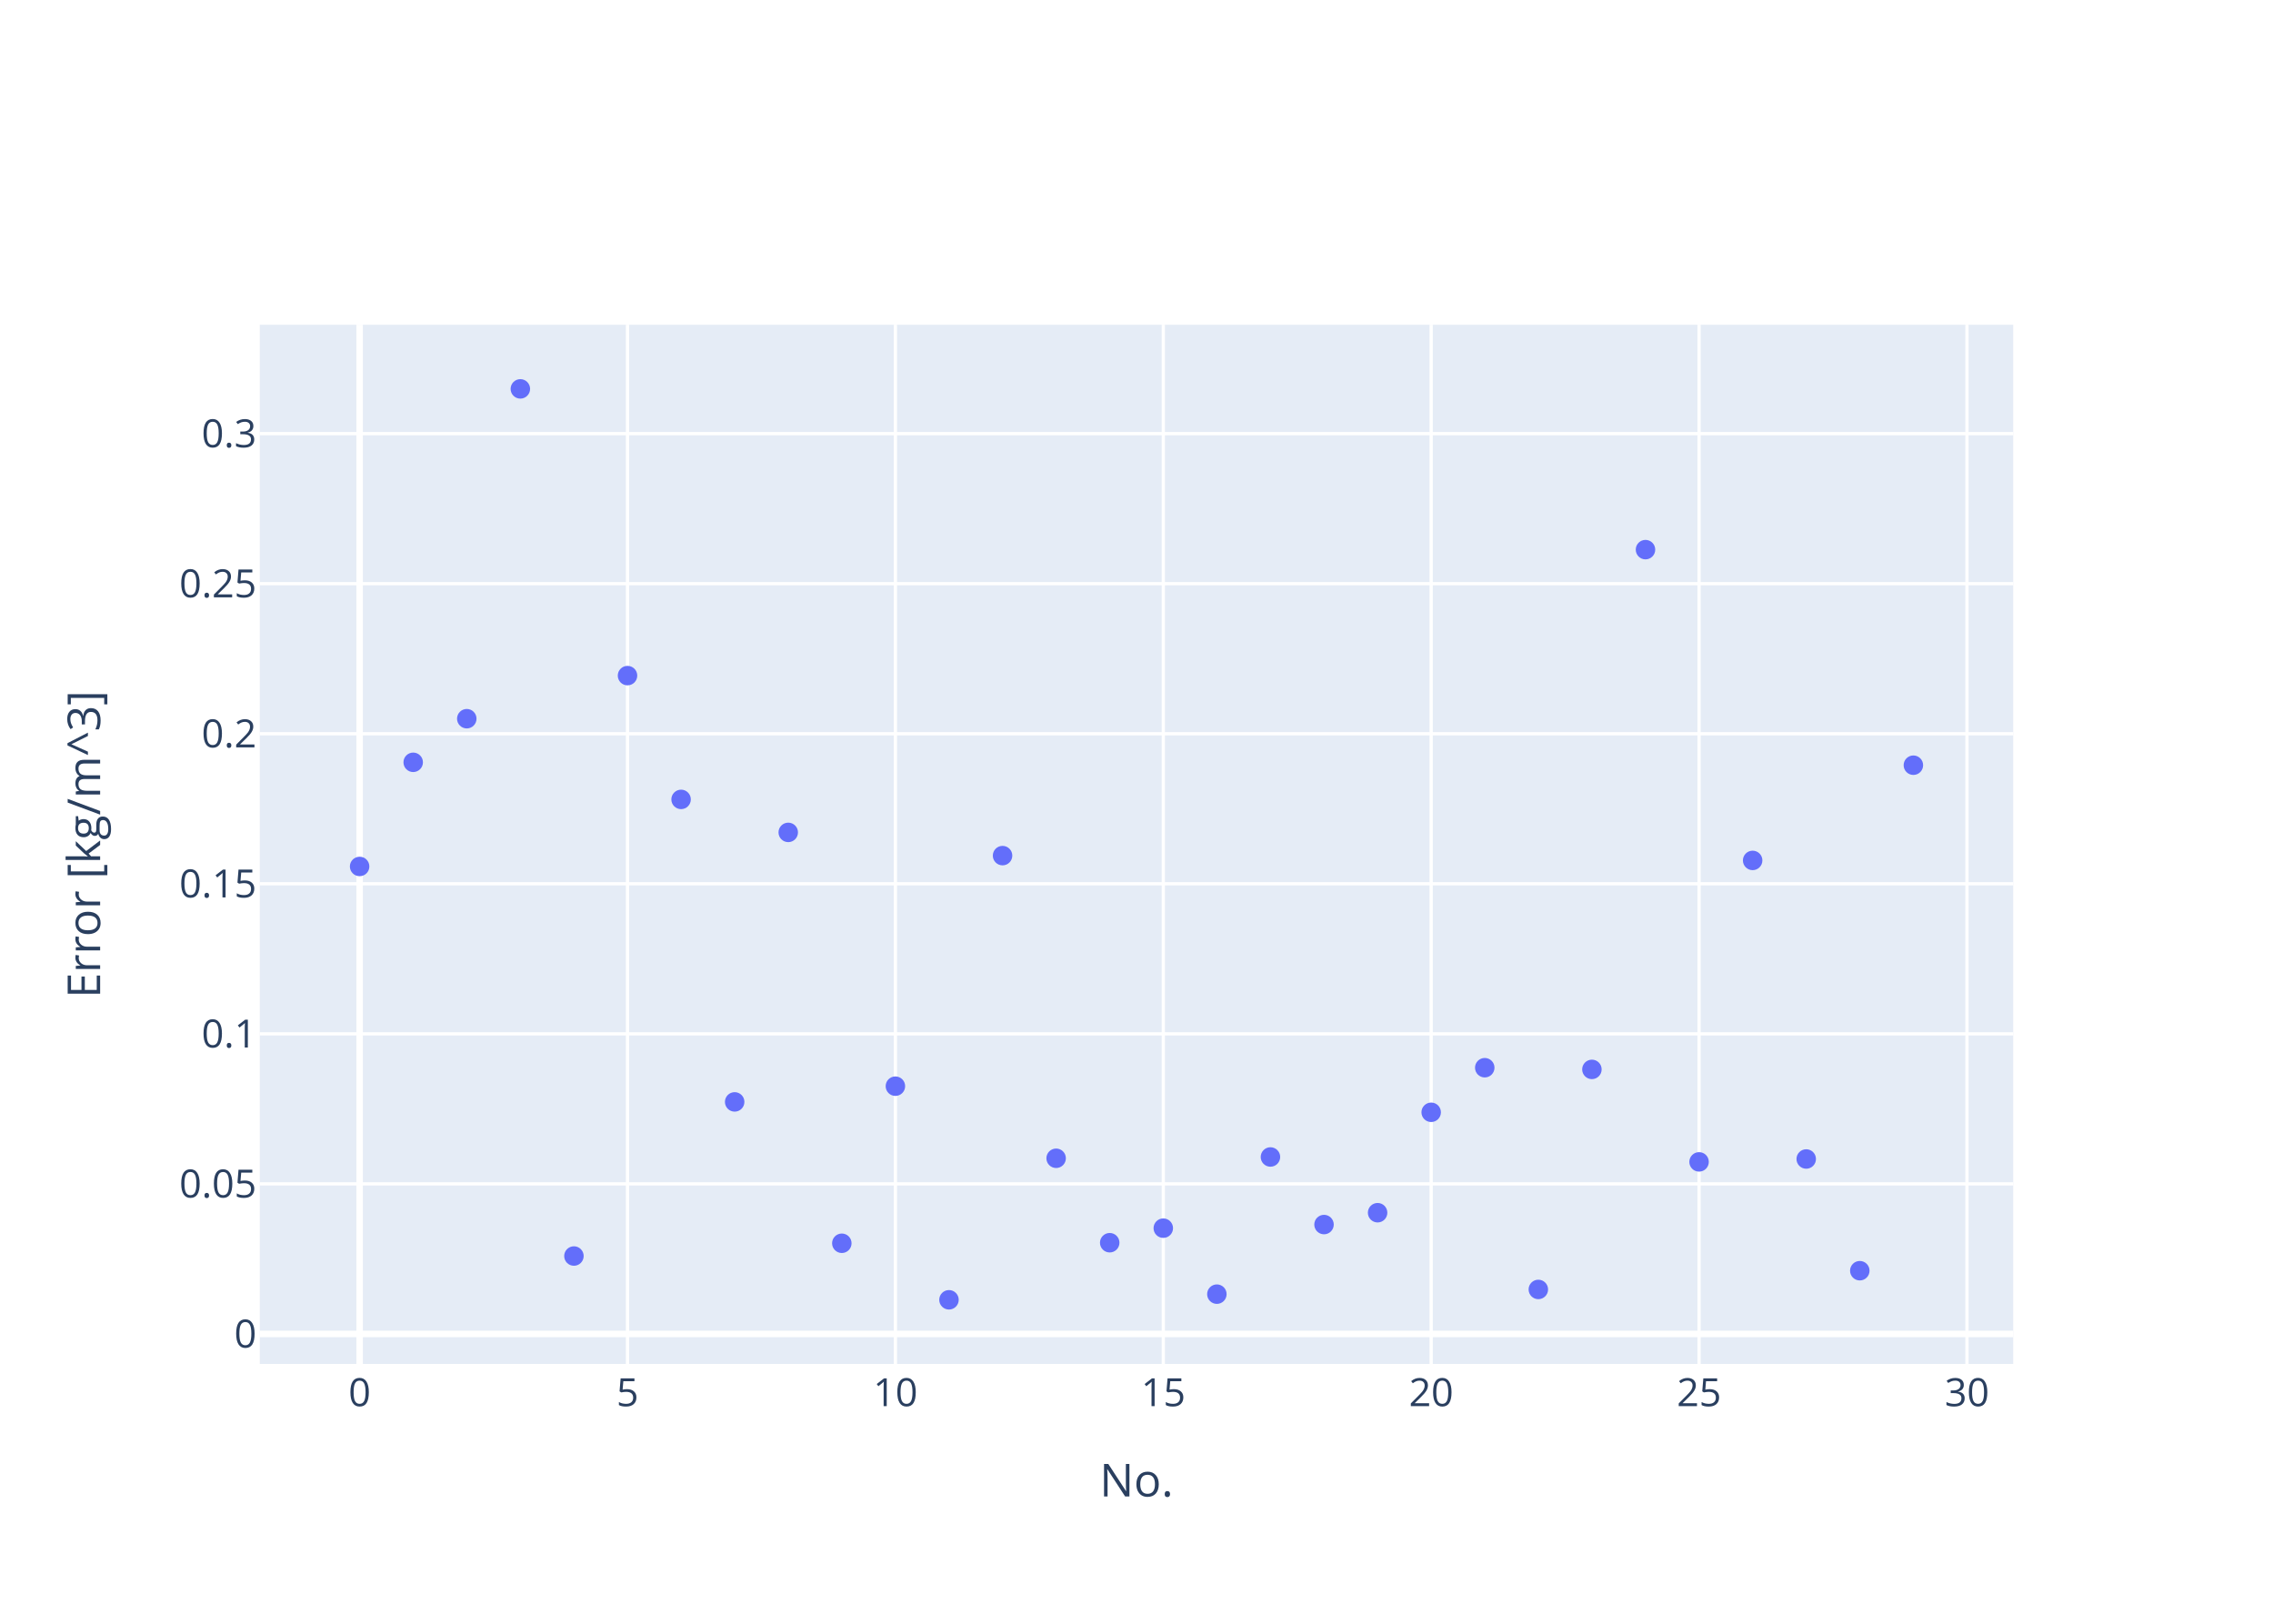
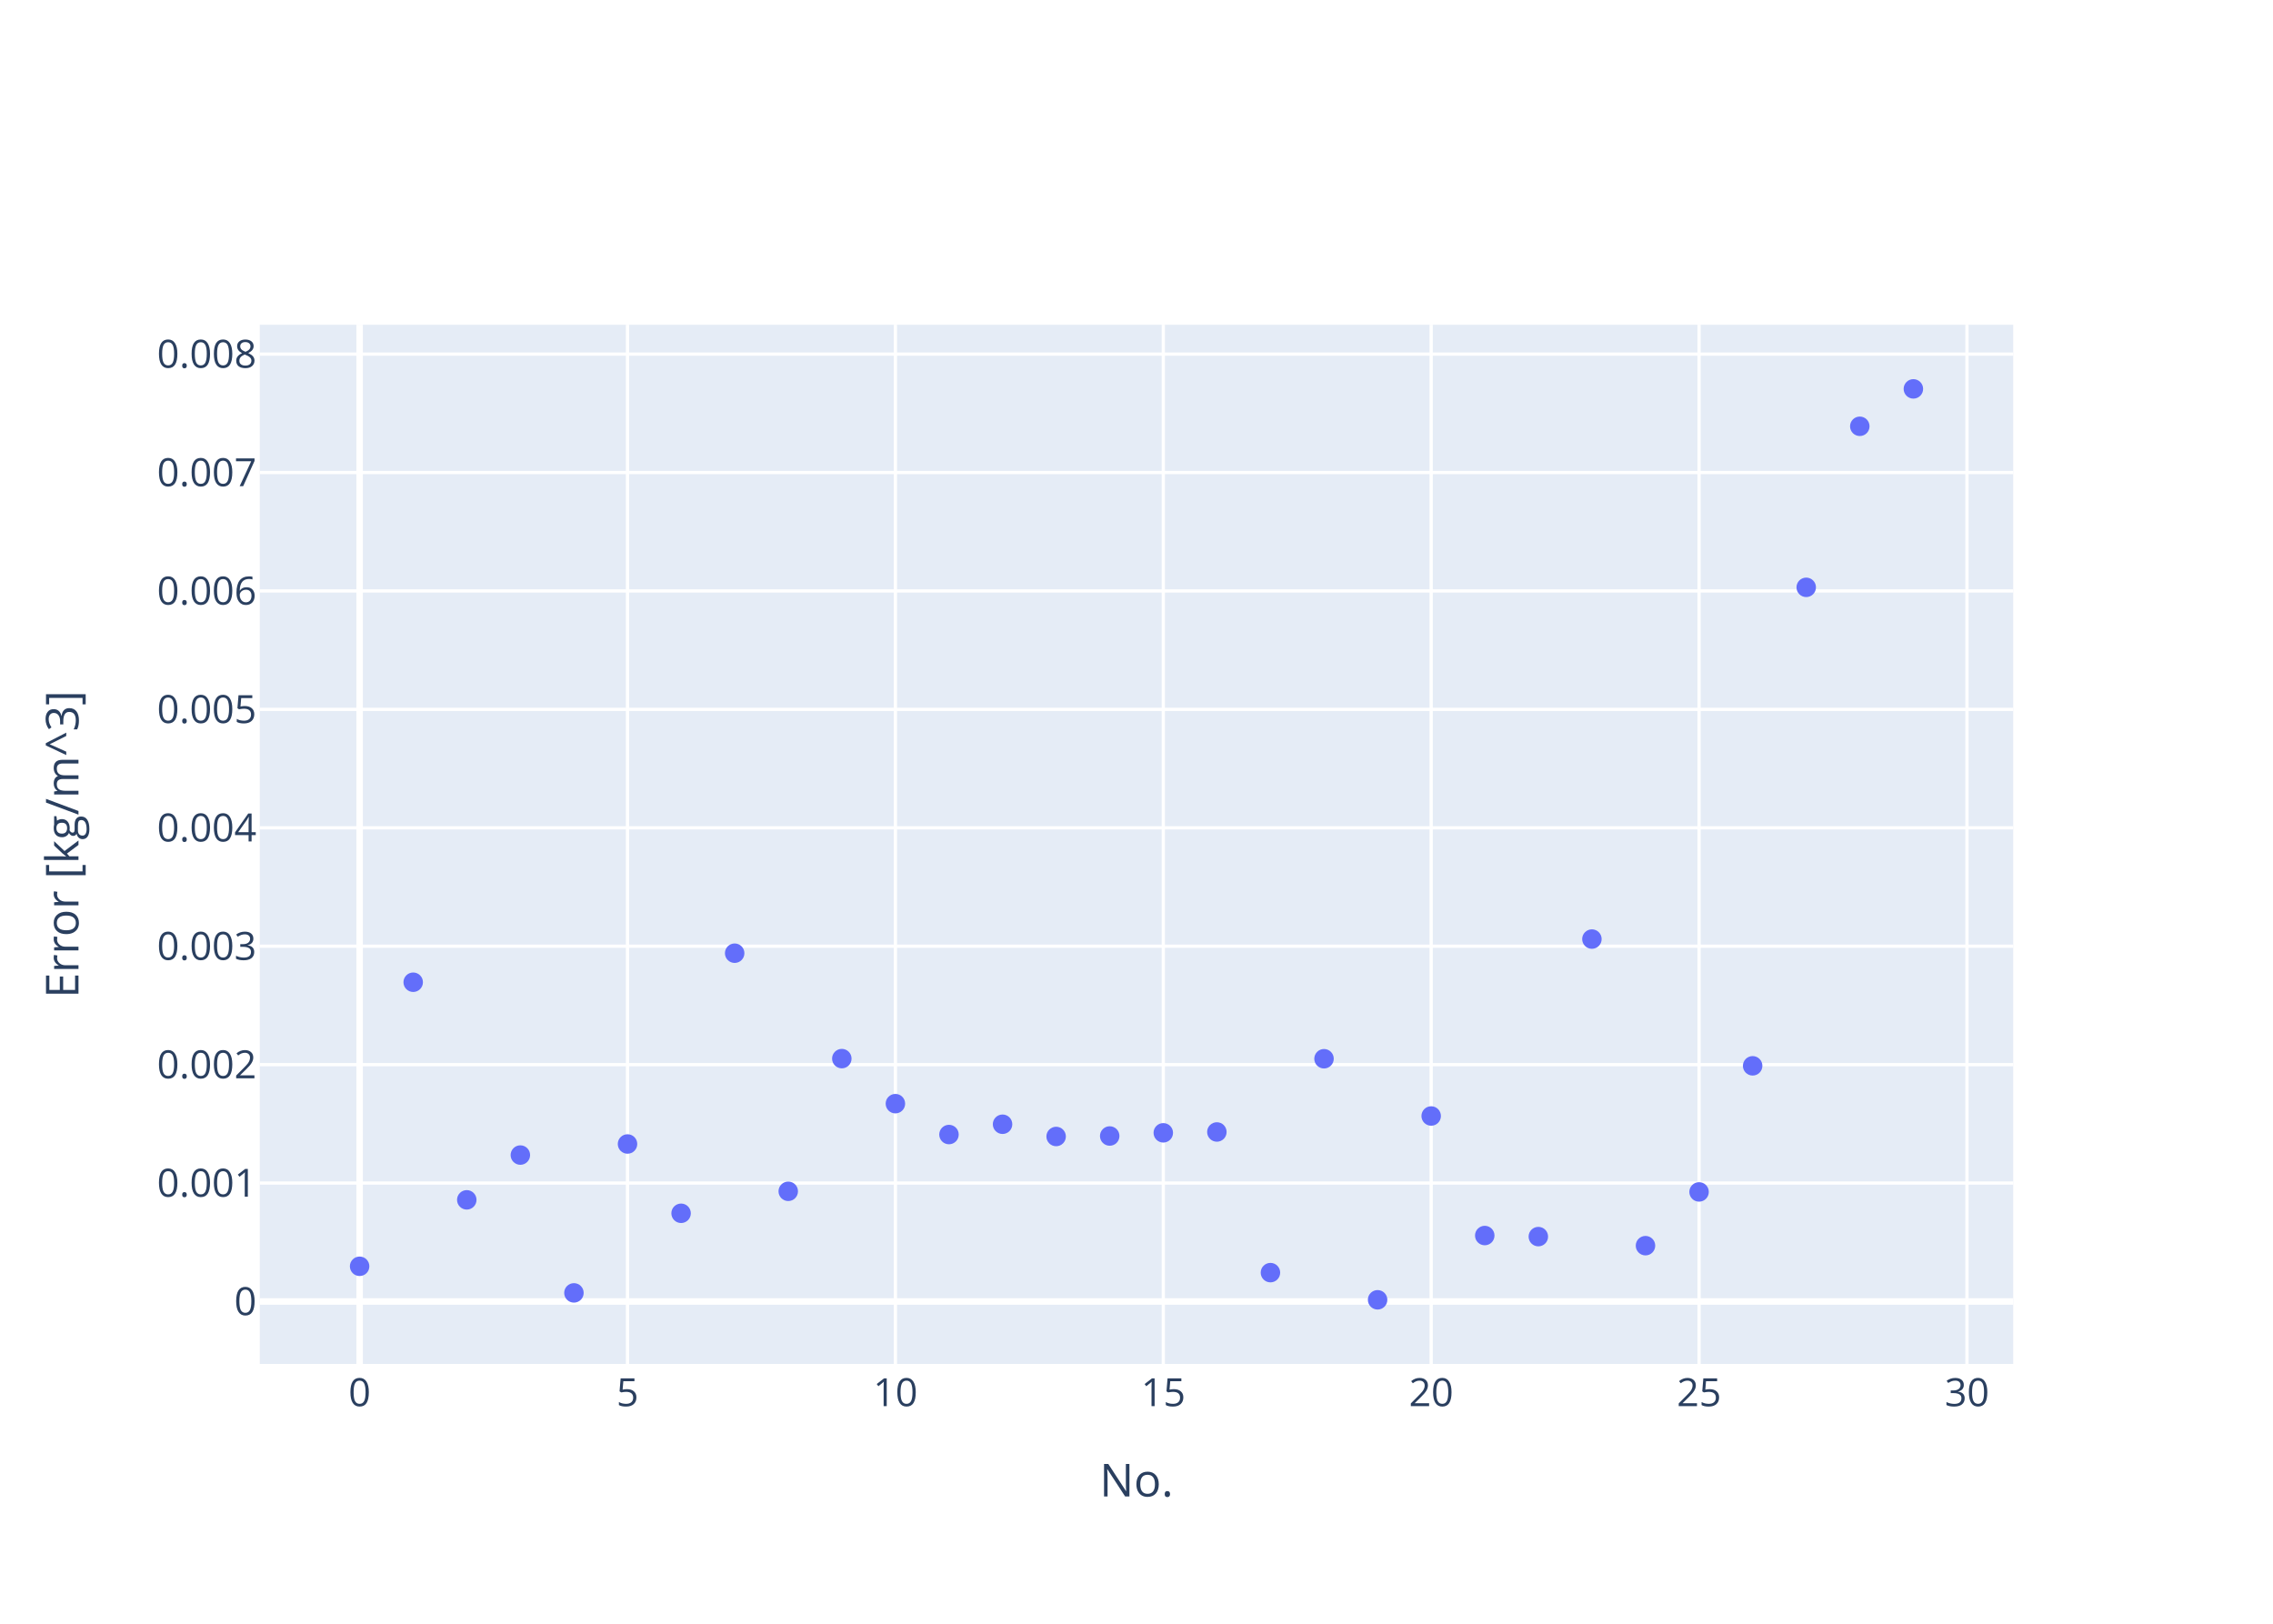
<svg xmlns="http://www.w3.org/2000/svg" class="main-svg" width="700" height="500" style="" viewBox="0 0 700 500">
  <rect x="0" y="0" width="700" height="500" style="fill: rgb(255, 255, 255); fill-opacity: 1;" />
-   <defs id="defs-bb05de">
+   <defs id="defs-8414dd">
    <g class="clips">
-       <clipPath id="clipbb05dexyplot" class="plotclip">
+       <clipPath id="clip8414ddxyplot" class="plotclip">
        <rect width="540" height="320" />
      </clipPath>
-       <clipPath class="axesclip" id="clipbb05dex">
+       <clipPath class="axesclip" id="clip8414ddx">
        <rect x="80" y="0" width="540" height="500" />
      </clipPath>
-       <clipPath class="axesclip" id="clipbb05dey">
+       <clipPath class="axesclip" id="clip8414ddy">
        <rect x="0" y="100" width="700" height="320" />
      </clipPath>
-       <clipPath class="axesclip" id="clipbb05dexy">
+       <clipPath class="axesclip" id="clip8414ddxy">
        <rect x="80" y="100" width="540" height="320" />
      </clipPath>
    </g>
    <g class="gradients" />
  </defs>
  <g class="bglayer">
    <rect class="bg" x="80" y="100" width="540" height="320" style="fill: rgb(229, 236, 246); fill-opacity: 1; stroke-width: 0;" />
  </g>
  <g class="layer-below">
    <g class="imagelayer" />
    <g class="shapelayer" />
  </g>
  <g class="cartesianlayer">
    <g class="subplot xy">
      <g class="layer-subplot">
        <g class="shapelayer" />
        <g class="imagelayer" />
      </g>
      <g class="gridlayer">
        <g class="x">
          <path class="xgrid crisp" transform="translate(193.25,0)" d="M0,100v320" style="stroke: rgb(255, 255, 255); stroke-opacity: 1; stroke-width: 1px;" />
          <path class="xgrid crisp" transform="translate(275.75,0)" d="M0,100v320" style="stroke: rgb(255, 255, 255); stroke-opacity: 1; stroke-width: 1px;" />
          <path class="xgrid crisp" transform="translate(358.25,0)" d="M0,100v320" style="stroke: rgb(255, 255, 255); stroke-opacity: 1; stroke-width: 1px;" />
          <path class="xgrid crisp" transform="translate(440.75,0)" d="M0,100v320" style="stroke: rgb(255, 255, 255); stroke-opacity: 1; stroke-width: 1px;" />
          <path class="xgrid crisp" transform="translate(523.25,0)" d="M0,100v320" style="stroke: rgb(255, 255, 255); stroke-opacity: 1; stroke-width: 1px;" />
          <path class="xgrid crisp" transform="translate(605.75,0)" d="M0,100v320" style="stroke: rgb(255, 255, 255); stroke-opacity: 1; stroke-width: 1px;" />
        </g>
        <g class="y">
-           <path class="ygrid crisp" transform="translate(0,364.55)" d="M80,0h540" style="stroke: rgb(255, 255, 255); stroke-opacity: 1; stroke-width: 1px;" />
-           <path class="ygrid crisp" transform="translate(0,318.35)" d="M80,0h540" style="stroke: rgb(255, 255, 255); stroke-opacity: 1; stroke-width: 1px;" />
-           <path class="ygrid crisp" transform="translate(0,272.14)" d="M80,0h540" style="stroke: rgb(255, 255, 255); stroke-opacity: 1; stroke-width: 1px;" />
-           <path class="ygrid crisp" transform="translate(0,225.94)" d="M80,0h540" style="stroke: rgb(255, 255, 255); stroke-opacity: 1; stroke-width: 1px;" />
-           <path class="ygrid crisp" transform="translate(0,179.73)" d="M80,0h540" style="stroke: rgb(255, 255, 255); stroke-opacity: 1; stroke-width: 1px;" />
-           <path class="ygrid crisp" transform="translate(0,133.53)" d="M80,0h540" style="stroke: rgb(255, 255, 255); stroke-opacity: 1; stroke-width: 1px;" />
+           <path class="ygrid crisp" transform="translate(0,364.3)" d="M80,0h540" style="stroke: rgb(255, 255, 255); stroke-opacity: 1; stroke-width: 1px;" />
+           <path class="ygrid crisp" transform="translate(0,327.84)" d="M80,0h540" style="stroke: rgb(255, 255, 255); stroke-opacity: 1; stroke-width: 1px;" />
+           <path class="ygrid crisp" transform="translate(0,291.37)" d="M80,0h540" style="stroke: rgb(255, 255, 255); stroke-opacity: 1; stroke-width: 1px;" />
+           <path class="ygrid crisp" transform="translate(0,254.91)" d="M80,0h540" style="stroke: rgb(255, 255, 255); stroke-opacity: 1; stroke-width: 1px;" />
+           <path class="ygrid crisp" transform="translate(0,218.44)" d="M80,0h540" style="stroke: rgb(255, 255, 255); stroke-opacity: 1; stroke-width: 1px;" />
+           <path class="ygrid crisp" transform="translate(0,181.97)" d="M80,0h540" style="stroke: rgb(255, 255, 255); stroke-opacity: 1; stroke-width: 1px;" />
+           <path class="ygrid crisp" transform="translate(0,145.51)" d="M80,0h540" style="stroke: rgb(255, 255, 255); stroke-opacity: 1; stroke-width: 1px;" />
+           <path class="ygrid crisp" transform="translate(0,109.04)" d="M80,0h540" style="stroke: rgb(255, 255, 255); stroke-opacity: 1; stroke-width: 1px;" />
        </g>
      </g>
      <g class="zerolinelayer">
        <path class="xzl zl crisp" transform="translate(110.75,0)" d="M0,100v320" style="stroke: rgb(255, 255, 255); stroke-opacity: 1; stroke-width: 2px;" />
-         <path class="yzl zl crisp" transform="translate(0,410.76)" d="M80,0h540" style="stroke: rgb(255, 255, 255); stroke-opacity: 1; stroke-width: 2px;" />
+         <path class="yzl zl crisp" transform="translate(0,400.77)" d="M80,0h540" style="stroke: rgb(255, 255, 255); stroke-opacity: 1; stroke-width: 2px;" />
      </g>
      <path class="xlines-below" />
      <path class="ylines-below" />
      <g class="overlines-below" />
      <g class="xaxislayer-below" />
      <g class="yaxislayer-below" />
      <g class="overaxes-below" />
-       <g class="plot" transform="translate(80,100)" clip-path="url('#clipbb05dexyplot')">
+       <g class="plot" transform="translate(80,100)" clip-path="url('#clip8414ddxyplot')">
        <g class="scatterlayer mlayer">
-           <g class="trace scatter tracec8caec" style="stroke-miterlimit: 2; opacity: 1;">
+           <g class="trace scatter trace3e41da" style="stroke-miterlimit: 2; opacity: 1;">
            <g class="fills" />
            <g class="errorbars" />
            <g class="lines" />
            <g class="points">
-               <path class="point" transform="translate(30.75,166.81)" d="M3,0A3,3 0 1,1 0,-3A3,3 0 0,1 3,0Z" style="opacity: 1; stroke-width: 0px; fill: rgb(99, 110, 250); fill-opacity: 1;" />
-               <path class="point" transform="translate(47.25,134.74)" d="M3,0A3,3 0 1,1 0,-3A3,3 0 0,1 3,0Z" style="opacity: 1; stroke-width: 0px; fill: rgb(99, 110, 250); fill-opacity: 1;" />
-               <path class="point" transform="translate(63.75,121.31)" d="M3,0A3,3 0 1,1 0,-3A3,3 0 0,1 3,0Z" style="opacity: 1; stroke-width: 0px; fill: rgb(99, 110, 250); fill-opacity: 1;" />
-               <path class="point" transform="translate(80.25,19.75)" d="M3,0A3,3 0 1,1 0,-3A3,3 0 0,1 3,0Z" style="opacity: 1; stroke-width: 0px; fill: rgb(99, 110, 250); fill-opacity: 1;" />
-               <path class="point" transform="translate(96.75,286.77)" d="M3,0A3,3 0 1,1 0,-3A3,3 0 0,1 3,0Z" style="opacity: 1; stroke-width: 0px; fill: rgb(99, 110, 250); fill-opacity: 1;" />
-               <path class="point" transform="translate(113.25,108.04)" d="M3,0A3,3 0 1,1 0,-3A3,3 0 0,1 3,0Z" style="opacity: 1; stroke-width: 0px; fill: rgb(99, 110, 250); fill-opacity: 1;" />
-               <path class="point" transform="translate(129.75,146.16)" d="M3,0A3,3 0 1,1 0,-3A3,3 0 0,1 3,0Z" style="opacity: 1; stroke-width: 0px; fill: rgb(99, 110, 250); fill-opacity: 1;" />
-               <path class="point" transform="translate(146.25,239.31)" d="M3,0A3,3 0 1,1 0,-3A3,3 0 0,1 3,0Z" style="opacity: 1; stroke-width: 0px; fill: rgb(99, 110, 250); fill-opacity: 1;" />
-               <path class="point" transform="translate(162.75,156.32)" d="M3,0A3,3 0 1,1 0,-3A3,3 0 0,1 3,0Z" style="opacity: 1; stroke-width: 0px; fill: rgb(99, 110, 250); fill-opacity: 1;" />
-               <path class="point" transform="translate(179.25,282.84)" d="M3,0A3,3 0 1,1 0,-3A3,3 0 0,1 3,0Z" style="opacity: 1; stroke-width: 0px; fill: rgb(99, 110, 250); fill-opacity: 1;" />
-               <path class="point" transform="translate(195.75,234.47)" d="M3,0A3,3 0 1,1 0,-3A3,3 0 0,1 3,0Z" style="opacity: 1; stroke-width: 0px; fill: rgb(99, 110, 250); fill-opacity: 1;" />
-               <path class="point" transform="translate(212.25,300.25)" d="M3,0A3,3 0 1,1 0,-3A3,3 0 0,1 3,0Z" style="opacity: 1; stroke-width: 0px; fill: rgb(99, 110, 250); fill-opacity: 1;" />
-               <path class="point" transform="translate(228.75,163.47)" d="M3,0A3,3 0 1,1 0,-3A3,3 0 0,1 3,0Z" style="opacity: 1; stroke-width: 0px; fill: rgb(99, 110, 250); fill-opacity: 1;" />
-               <path class="point" transform="translate(245.25,256.67)" d="M3,0A3,3 0 1,1 0,-3A3,3 0 0,1 3,0Z" style="opacity: 1; stroke-width: 0px; fill: rgb(99, 110, 250); fill-opacity: 1;" />
-               <path class="point" transform="translate(261.75,282.67)" d="M3,0A3,3 0 1,1 0,-3A3,3 0 0,1 3,0Z" style="opacity: 1; stroke-width: 0px; fill: rgb(99, 110, 250); fill-opacity: 1;" />
-               <path class="point" transform="translate(278.25,278.19)" d="M3,0A3,3 0 1,1 0,-3A3,3 0 0,1 3,0Z" style="opacity: 1; stroke-width: 0px; fill: rgb(99, 110, 250); fill-opacity: 1;" />
-               <path class="point" transform="translate(294.75,298.51)" d="M3,0A3,3 0 1,1 0,-3A3,3 0 0,1 3,0Z" style="opacity: 1; stroke-width: 0px; fill: rgb(99, 110, 250); fill-opacity: 1;" />
-               <path class="point" transform="translate(311.25,256.27)" d="M3,0A3,3 0 1,1 0,-3A3,3 0 0,1 3,0Z" style="opacity: 1; stroke-width: 0px; fill: rgb(99, 110, 250); fill-opacity: 1;" />
-               <path class="point" transform="translate(327.75,277.08)" d="M3,0A3,3 0 1,1 0,-3A3,3 0 0,1 3,0Z" style="opacity: 1; stroke-width: 0px; fill: rgb(99, 110, 250); fill-opacity: 1;" />
-               <path class="point" transform="translate(344.25,273.43)" d="M3,0A3,3 0 1,1 0,-3A3,3 0 0,1 3,0Z" style="opacity: 1; stroke-width: 0px; fill: rgb(99, 110, 250); fill-opacity: 1;" />
-               <path class="point" transform="translate(360.75,242.51)" d="M3,0A3,3 0 1,1 0,-3A3,3 0 0,1 3,0Z" style="opacity: 1; stroke-width: 0px; fill: rgb(99, 110, 250); fill-opacity: 1;" />
-               <path class="point" transform="translate(377.25,228.78)" d="M3,0A3,3 0 1,1 0,-3A3,3 0 0,1 3,0Z" style="opacity: 1; stroke-width: 0px; fill: rgb(99, 110, 250); fill-opacity: 1;" />
-               <path class="point" transform="translate(393.75,297.06)" d="M3,0A3,3 0 1,1 0,-3A3,3 0 0,1 3,0Z" style="opacity: 1; stroke-width: 0px; fill: rgb(99, 110, 250); fill-opacity: 1;" />
-               <path class="point" transform="translate(410.25,229.3)" d="M3,0A3,3 0 1,1 0,-3A3,3 0 0,1 3,0Z" style="opacity: 1; stroke-width: 0px; fill: rgb(99, 110, 250); fill-opacity: 1;" />
-               <path class="point" transform="translate(426.75,69.25)" d="M3,0A3,3 0 1,1 0,-3A3,3 0 0,1 3,0Z" style="opacity: 1; stroke-width: 0px; fill: rgb(99, 110, 250); fill-opacity: 1;" />
-               <path class="point" transform="translate(443.25,257.78)" d="M3,0A3,3 0 1,1 0,-3A3,3 0 0,1 3,0Z" style="opacity: 1; stroke-width: 0px; fill: rgb(99, 110, 250); fill-opacity: 1;" />
-               <path class="point" transform="translate(459.75,164.95)" d="M3,0A3,3 0 1,1 0,-3A3,3 0 0,1 3,0Z" style="opacity: 1; stroke-width: 0px; fill: rgb(99, 110, 250); fill-opacity: 1;" />
-               <path class="point" transform="translate(476.25,256.89)" d="M3,0A3,3 0 1,1 0,-3A3,3 0 0,1 3,0Z" style="opacity: 1; stroke-width: 0px; fill: rgb(99, 110, 250); fill-opacity: 1;" />
-               <path class="point" transform="translate(492.75,291.29)" d="M3,0A3,3 0 1,1 0,-3A3,3 0 0,1 3,0Z" style="opacity: 1; stroke-width: 0px; fill: rgb(99, 110, 250); fill-opacity: 1;" />
-               <path class="point" transform="translate(509.25,135.63)" d="M3,0A3,3 0 1,1 0,-3A3,3 0 0,1 3,0Z" style="opacity: 1; stroke-width: 0px; fill: rgb(99, 110, 250); fill-opacity: 1;" />
+               <path class="point" transform="translate(30.75,289.93)" d="M3,0A3,3 0 1,1 0,-3A3,3 0 0,1 3,0Z" style="opacity: 1; stroke-width: 0px; fill: rgb(99, 110, 250); fill-opacity: 1;" />
+               <path class="point" transform="translate(47.25,202.46)" d="M3,0A3,3 0 1,1 0,-3A3,3 0 0,1 3,0Z" style="opacity: 1; stroke-width: 0px; fill: rgb(99, 110, 250); fill-opacity: 1;" />
+               <path class="point" transform="translate(63.75,269.47)" d="M3,0A3,3 0 1,1 0,-3A3,3 0 0,1 3,0Z" style="opacity: 1; stroke-width: 0px; fill: rgb(99, 110, 250); fill-opacity: 1;" />
+               <path class="point" transform="translate(80.25,255.68)" d="M3,0A3,3 0 1,1 0,-3A3,3 0 0,1 3,0Z" style="opacity: 1; stroke-width: 0px; fill: rgb(99, 110, 250); fill-opacity: 1;" />
+               <path class="point" transform="translate(96.75,298.12)" d="M3,0A3,3 0 1,1 0,-3A3,3 0 0,1 3,0Z" style="opacity: 1; stroke-width: 0px; fill: rgb(99, 110, 250); fill-opacity: 1;" />
+               <path class="point" transform="translate(113.25,252.27)" d="M3,0A3,3 0 1,1 0,-3A3,3 0 0,1 3,0Z" style="opacity: 1; stroke-width: 0px; fill: rgb(99, 110, 250); fill-opacity: 1;" />
+               <path class="point" transform="translate(129.75,273.61)" d="M3,0A3,3 0 1,1 0,-3A3,3 0 0,1 3,0Z" style="opacity: 1; stroke-width: 0px; fill: rgb(99, 110, 250); fill-opacity: 1;" />
+               <path class="point" transform="translate(146.25,193.52)" d="M3,0A3,3 0 1,1 0,-3A3,3 0 0,1 3,0Z" style="opacity: 1; stroke-width: 0px; fill: rgb(99, 110, 250); fill-opacity: 1;" />
+               <path class="point" transform="translate(162.75,266.84)" d="M3,0A3,3 0 1,1 0,-3A3,3 0 0,1 3,0Z" style="opacity: 1; stroke-width: 0px; fill: rgb(99, 110, 250); fill-opacity: 1;" />
+               <path class="point" transform="translate(179.25,225.98)" d="M3,0A3,3 0 1,1 0,-3A3,3 0 0,1 3,0Z" style="opacity: 1; stroke-width: 0px; fill: rgb(99, 110, 250); fill-opacity: 1;" />
+               <path class="point" transform="translate(195.75,239.85)" d="M3,0A3,3 0 1,1 0,-3A3,3 0 0,1 3,0Z" style="opacity: 1; stroke-width: 0px; fill: rgb(99, 110, 250); fill-opacity: 1;" />
+               <path class="point" transform="translate(212.25,249.36)" d="M3,0A3,3 0 1,1 0,-3A3,3 0 0,1 3,0Z" style="opacity: 1; stroke-width: 0px; fill: rgb(99, 110, 250); fill-opacity: 1;" />
+               <path class="point" transform="translate(228.75,246.19)" d="M3,0A3,3 0 1,1 0,-3A3,3 0 0,1 3,0Z" style="opacity: 1; stroke-width: 0px; fill: rgb(99, 110, 250); fill-opacity: 1;" />
+               <path class="point" transform="translate(245.25,249.96)" d="M3,0A3,3 0 1,1 0,-3A3,3 0 0,1 3,0Z" style="opacity: 1; stroke-width: 0px; fill: rgb(99, 110, 250); fill-opacity: 1;" />
+               <path class="point" transform="translate(261.75,249.81)" d="M3,0A3,3 0 1,1 0,-3A3,3 0 0,1 3,0Z" style="opacity: 1; stroke-width: 0px; fill: rgb(99, 110, 250); fill-opacity: 1;" />
+               <path class="point" transform="translate(278.25,248.83)" d="M3,0A3,3 0 1,1 0,-3A3,3 0 0,1 3,0Z" style="opacity: 1; stroke-width: 0px; fill: rgb(99, 110, 250); fill-opacity: 1;" />
+               <path class="point" transform="translate(294.75,248.57)" d="M3,0A3,3 0 1,1 0,-3A3,3 0 0,1 3,0Z" style="opacity: 1; stroke-width: 0px; fill: rgb(99, 110, 250); fill-opacity: 1;" />
+               <path class="point" transform="translate(311.25,291.88)" d="M3,0A3,3 0 1,1 0,-3A3,3 0 0,1 3,0Z" style="opacity: 1; stroke-width: 0px; fill: rgb(99, 110, 250); fill-opacity: 1;" />
+               <path class="point" transform="translate(327.75,226.02)" d="M3,0A3,3 0 1,1 0,-3A3,3 0 0,1 3,0Z" style="opacity: 1; stroke-width: 0px; fill: rgb(99, 110, 250); fill-opacity: 1;" />
+               <path class="point" transform="translate(344.25,300.25)" d="M3,0A3,3 0 1,1 0,-3A3,3 0 0,1 3,0Z" style="opacity: 1; stroke-width: 0px; fill: rgb(99, 110, 250); fill-opacity: 1;" />
+               <path class="point" transform="translate(360.75,243.65)" d="M3,0A3,3 0 1,1 0,-3A3,3 0 0,1 3,0Z" style="opacity: 1; stroke-width: 0px; fill: rgb(99, 110, 250); fill-opacity: 1;" />
+               <path class="point" transform="translate(377.25,280.46)" d="M3,0A3,3 0 1,1 0,-3A3,3 0 0,1 3,0Z" style="opacity: 1; stroke-width: 0px; fill: rgb(99, 110, 250); fill-opacity: 1;" />
+               <path class="point" transform="translate(393.75,280.79)" d="M3,0A3,3 0 1,1 0,-3A3,3 0 0,1 3,0Z" style="opacity: 1; stroke-width: 0px; fill: rgb(99, 110, 250); fill-opacity: 1;" />
+               <path class="point" transform="translate(410.25,189.17)" d="M3,0A3,3 0 1,1 0,-3A3,3 0 0,1 3,0Z" style="opacity: 1; stroke-width: 0px; fill: rgb(99, 110, 250); fill-opacity: 1;" />
+               <path class="point" transform="translate(426.75,283.58)" d="M3,0A3,3 0 1,1 0,-3A3,3 0 0,1 3,0Z" style="opacity: 1; stroke-width: 0px; fill: rgb(99, 110, 250); fill-opacity: 1;" />
+               <path class="point" transform="translate(443.25,267.03)" d="M3,0A3,3 0 1,1 0,-3A3,3 0 0,1 3,0Z" style="opacity: 1; stroke-width: 0px; fill: rgb(99, 110, 250); fill-opacity: 1;" />
+               <path class="point" transform="translate(459.75,228.2)" d="M3,0A3,3 0 1,1 0,-3A3,3 0 0,1 3,0Z" style="opacity: 1; stroke-width: 0px; fill: rgb(99, 110, 250); fill-opacity: 1;" />
+               <path class="point" transform="translate(476.25,80.86)" d="M3,0A3,3 0 1,1 0,-3A3,3 0 0,1 3,0Z" style="opacity: 1; stroke-width: 0px; fill: rgb(99, 110, 250); fill-opacity: 1;" />
+               <path class="point" transform="translate(492.75,31.27)" d="M3,0A3,3 0 1,1 0,-3A3,3 0 0,1 3,0Z" style="opacity: 1; stroke-width: 0px; fill: rgb(99, 110, 250); fill-opacity: 1;" />
+               <path class="point" transform="translate(509.25,19.75)" d="M3,0A3,3 0 1,1 0,-3A3,3 0 0,1 3,0Z" style="opacity: 1; stroke-width: 0px; fill: rgb(99, 110, 250); fill-opacity: 1;" />
            </g>
            <g class="text" />
          </g>
        </g>
      </g>
      <g class="overplot" />
      <path class="xlines-above crisp" d="M0,0" style="fill: none;" />
      <path class="ylines-above crisp" d="M0,0" style="fill: none;" />
      <g class="overlines-above" />
      <g class="xaxislayer-above">
        <g class="xtick">
          <text text-anchor="middle" x="0" y="433" transform="translate(110.75,0)" style="font-family: 'Open Sans', verdana, arial, sans-serif; font-size: 12px; fill: rgb(42, 63, 95); fill-opacity: 1; white-space: pre;">0</text>
        </g>
        <g class="xtick">
          <text text-anchor="middle" x="0" y="433" transform="translate(193.25,0)" style="font-family: 'Open Sans', verdana, arial, sans-serif; font-size: 12px; fill: rgb(42, 63, 95); fill-opacity: 1; white-space: pre;">5</text>
        </g>
        <g class="xtick">
          <text text-anchor="middle" x="0" y="433" transform="translate(275.75,0)" style="font-family: 'Open Sans', verdana, arial, sans-serif; font-size: 12px; fill: rgb(42, 63, 95); fill-opacity: 1; white-space: pre;">10</text>
        </g>
        <g class="xtick">
          <text text-anchor="middle" x="0" y="433" transform="translate(358.25,0)" style="font-family: 'Open Sans', verdana, arial, sans-serif; font-size: 12px; fill: rgb(42, 63, 95); fill-opacity: 1; white-space: pre;">15</text>
        </g>
        <g class="xtick">
          <text text-anchor="middle" x="0" y="433" transform="translate(440.75,0)" style="font-family: 'Open Sans', verdana, arial, sans-serif; font-size: 12px; fill: rgb(42, 63, 95); fill-opacity: 1; white-space: pre;">20</text>
        </g>
        <g class="xtick">
          <text text-anchor="middle" x="0" y="433" transform="translate(523.25,0)" style="font-family: 'Open Sans', verdana, arial, sans-serif; font-size: 12px; fill: rgb(42, 63, 95); fill-opacity: 1; white-space: pre;">25</text>
        </g>
        <g class="xtick">
          <text text-anchor="middle" x="0" y="433" transform="translate(605.75,0)" style="font-family: 'Open Sans', verdana, arial, sans-serif; font-size: 12px; fill: rgb(42, 63, 95); fill-opacity: 1; white-space: pre;">30</text>
        </g>
      </g>
      <g class="yaxislayer-above">
        <g class="ytick">
-           <text text-anchor="end" x="79" y="4.2" transform="translate(0,410.76)" style="font-family: 'Open Sans', verdana, arial, sans-serif; font-size: 12px; fill: rgb(42, 63, 95); fill-opacity: 1; white-space: pre;">0</text>
+           <text text-anchor="end" x="79" y="4.2" transform="translate(0,400.77)" style="font-family: 'Open Sans', verdana, arial, sans-serif; font-size: 12px; fill: rgb(42, 63, 95); fill-opacity: 1; white-space: pre;">0</text>
        </g>
        <g class="ytick">
-           <text text-anchor="end" x="79" y="4.2" transform="translate(0,364.55)" style="font-family: 'Open Sans', verdana, arial, sans-serif; font-size: 12px; fill: rgb(42, 63, 95); fill-opacity: 1; white-space: pre;">0.05</text>
+           <text text-anchor="end" x="79" y="4.2" transform="translate(0,364.3)" style="font-family: 'Open Sans', verdana, arial, sans-serif; font-size: 12px; fill: rgb(42, 63, 95); fill-opacity: 1; white-space: pre;">0.001</text>
        </g>
        <g class="ytick">
-           <text text-anchor="end" x="79" y="4.2" transform="translate(0,318.35)" style="font-family: 'Open Sans', verdana, arial, sans-serif; font-size: 12px; fill: rgb(42, 63, 95); fill-opacity: 1; white-space: pre;">0.1</text>
+           <text text-anchor="end" x="79" y="4.2" transform="translate(0,327.84)" style="font-family: 'Open Sans', verdana, arial, sans-serif; font-size: 12px; fill: rgb(42, 63, 95); fill-opacity: 1; white-space: pre;">0.002</text>
        </g>
        <g class="ytick">
-           <text text-anchor="end" x="79" y="4.2" transform="translate(0,272.14)" style="font-family: 'Open Sans', verdana, arial, sans-serif; font-size: 12px; fill: rgb(42, 63, 95); fill-opacity: 1; white-space: pre;">0.15</text>
+           <text text-anchor="end" x="79" y="4.2" transform="translate(0,291.37)" style="font-family: 'Open Sans', verdana, arial, sans-serif; font-size: 12px; fill: rgb(42, 63, 95); fill-opacity: 1; white-space: pre;">0.003</text>
        </g>
        <g class="ytick">
-           <text text-anchor="end" x="79" y="4.2" transform="translate(0,225.94)" style="font-family: 'Open Sans', verdana, arial, sans-serif; font-size: 12px; fill: rgb(42, 63, 95); fill-opacity: 1; white-space: pre;">0.2</text>
+           <text text-anchor="end" x="79" y="4.2" transform="translate(0,254.91)" style="font-family: 'Open Sans', verdana, arial, sans-serif; font-size: 12px; fill: rgb(42, 63, 95); fill-opacity: 1; white-space: pre;">0.004</text>
        </g>
        <g class="ytick">
-           <text text-anchor="end" x="79" y="4.2" transform="translate(0,179.73)" style="font-family: 'Open Sans', verdana, arial, sans-serif; font-size: 12px; fill: rgb(42, 63, 95); fill-opacity: 1; white-space: pre;">0.25</text>
+           <text text-anchor="end" x="79" y="4.2" transform="translate(0,218.44)" style="font-family: 'Open Sans', verdana, arial, sans-serif; font-size: 12px; fill: rgb(42, 63, 95); fill-opacity: 1; white-space: pre;">0.005</text>
        </g>
        <g class="ytick">
-           <text text-anchor="end" x="79" y="4.2" transform="translate(0,133.53)" style="font-family: 'Open Sans', verdana, arial, sans-serif; font-size: 12px; fill: rgb(42, 63, 95); fill-opacity: 1; white-space: pre;">0.3</text>
+           <text text-anchor="end" x="79" y="4.2" transform="translate(0,181.97)" style="font-family: 'Open Sans', verdana, arial, sans-serif; font-size: 12px; fill: rgb(42, 63, 95); fill-opacity: 1; white-space: pre;">0.006</text>
+         </g>
+         <g class="ytick">
+           <text text-anchor="end" x="79" y="4.2" transform="translate(0,145.51)" style="font-family: 'Open Sans', verdana, arial, sans-serif; font-size: 12px; fill: rgb(42, 63, 95); fill-opacity: 1; white-space: pre;">0.007</text>
+         </g>
+         <g class="ytick">
+           <text text-anchor="end" x="79" y="4.2" transform="translate(0,109.04)" style="font-family: 'Open Sans', verdana, arial, sans-serif; font-size: 12px; fill: rgb(42, 63, 95); fill-opacity: 1; white-space: pre;">0.008</text>
        </g>
      </g>
      <g class="overaxes-above" />
    </g>
  </g>
  <g class="polarlayer" />
  <g class="ternarylayer" />
  <g class="geolayer" />
  <g class="funnelarealayer" />
  <g class="pielayer" />
  <g class="treemaplayer" />
  <g class="sunburstlayer" />
  <g class="glimages" />
-   <defs id="topdefs-bb05de">
+   <defs id="topdefs-8414dd">
    <g class="clips" />
  </defs>
  <g class="layer-above">
    <g class="imagelayer" />
    <g class="shapelayer" />
  </g>
  <g class="infolayer">
    <g class="g-gtitle" />
    <g class="g-xtitle">
      <text class="xtitle" x="350" y="460.8" text-anchor="middle" style="font-family: 'Open Sans', verdana, arial, sans-serif; font-size: 14px; fill: rgb(42, 63, 95); opacity: 1; font-weight: normal; white-space: pre;">No.</text>
    </g>
    <g class="g-ytitle">
-       <text class="ytitle" transform="rotate(-90,30.84063,260)" x="30.841" y="260" text-anchor="middle" style="font-family: 'Open Sans', verdana, arial, sans-serif; font-size: 14px; fill: rgb(42, 63, 95); opacity: 1; font-weight: normal; white-space: pre;">Error [kg/m^3]</text>
+       <text class="ytitle" transform="rotate(-90,24.16875,260)" x="24.169" y="260" text-anchor="middle" style="font-family: 'Open Sans', verdana, arial, sans-serif; font-size: 14px; fill: rgb(42, 63, 95); opacity: 1; font-weight: normal; white-space: pre;">Error [kg/m^3]</text>
    </g>
  </g>
</svg>
